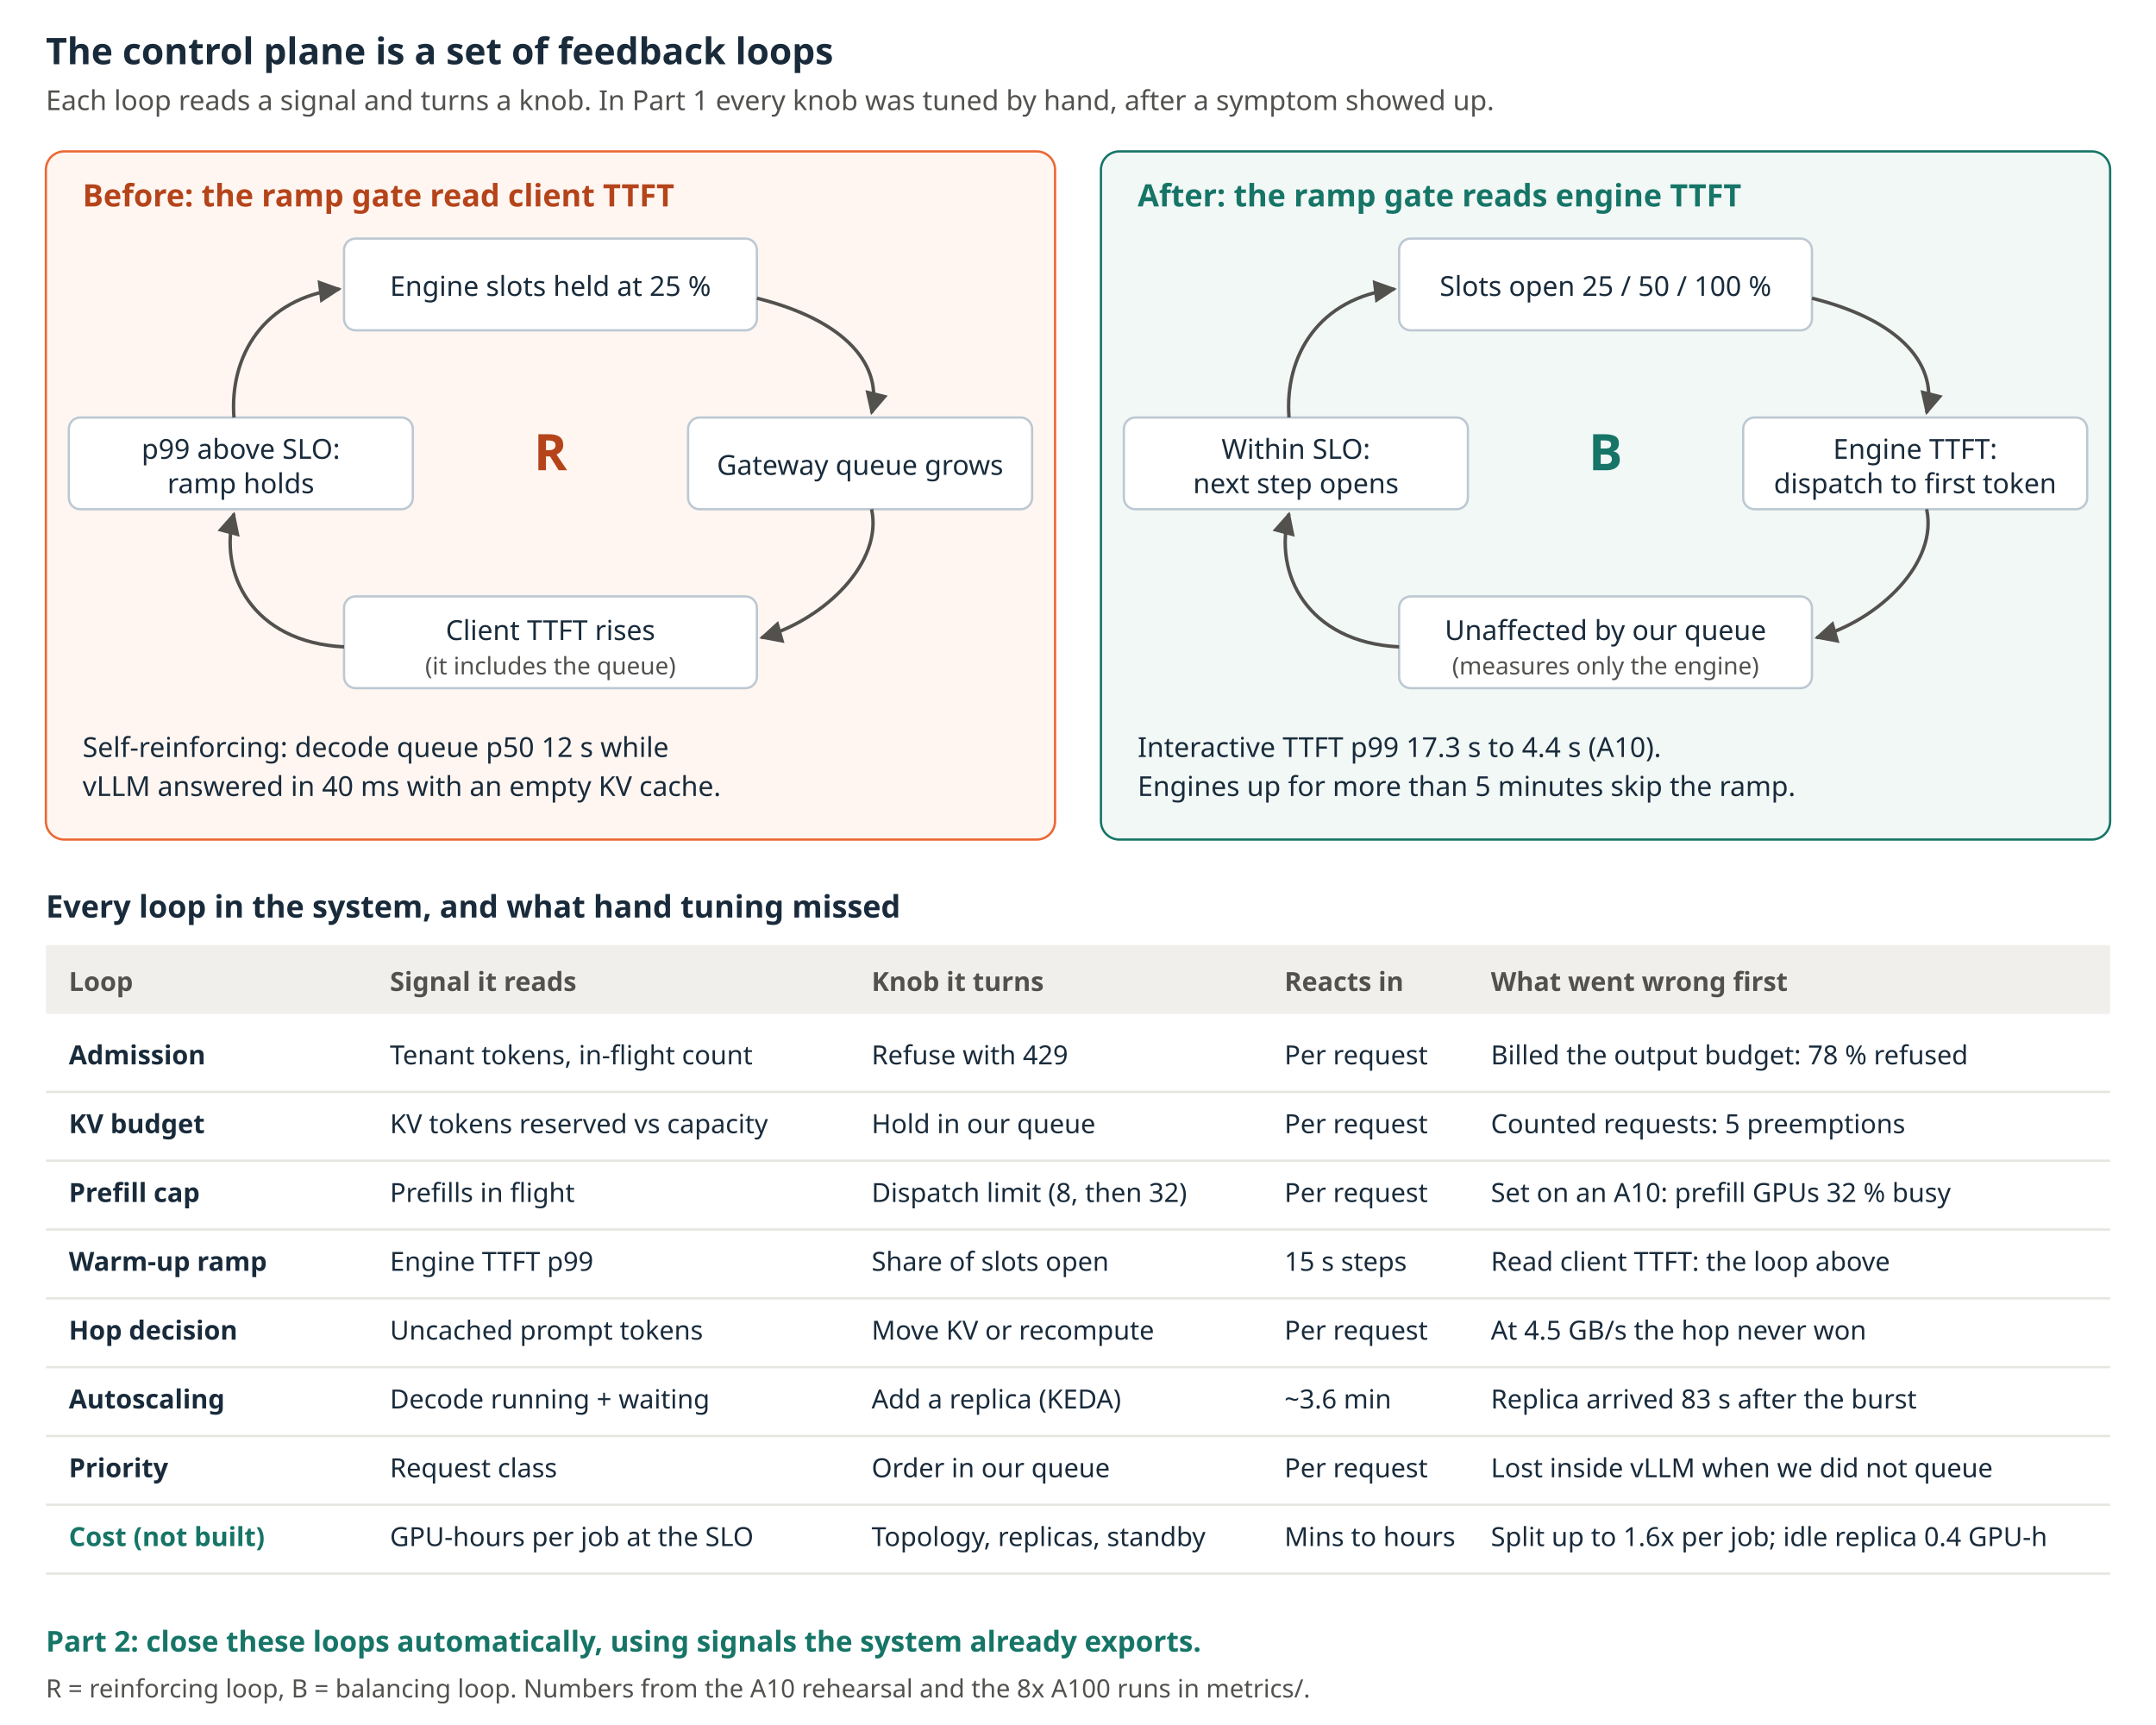
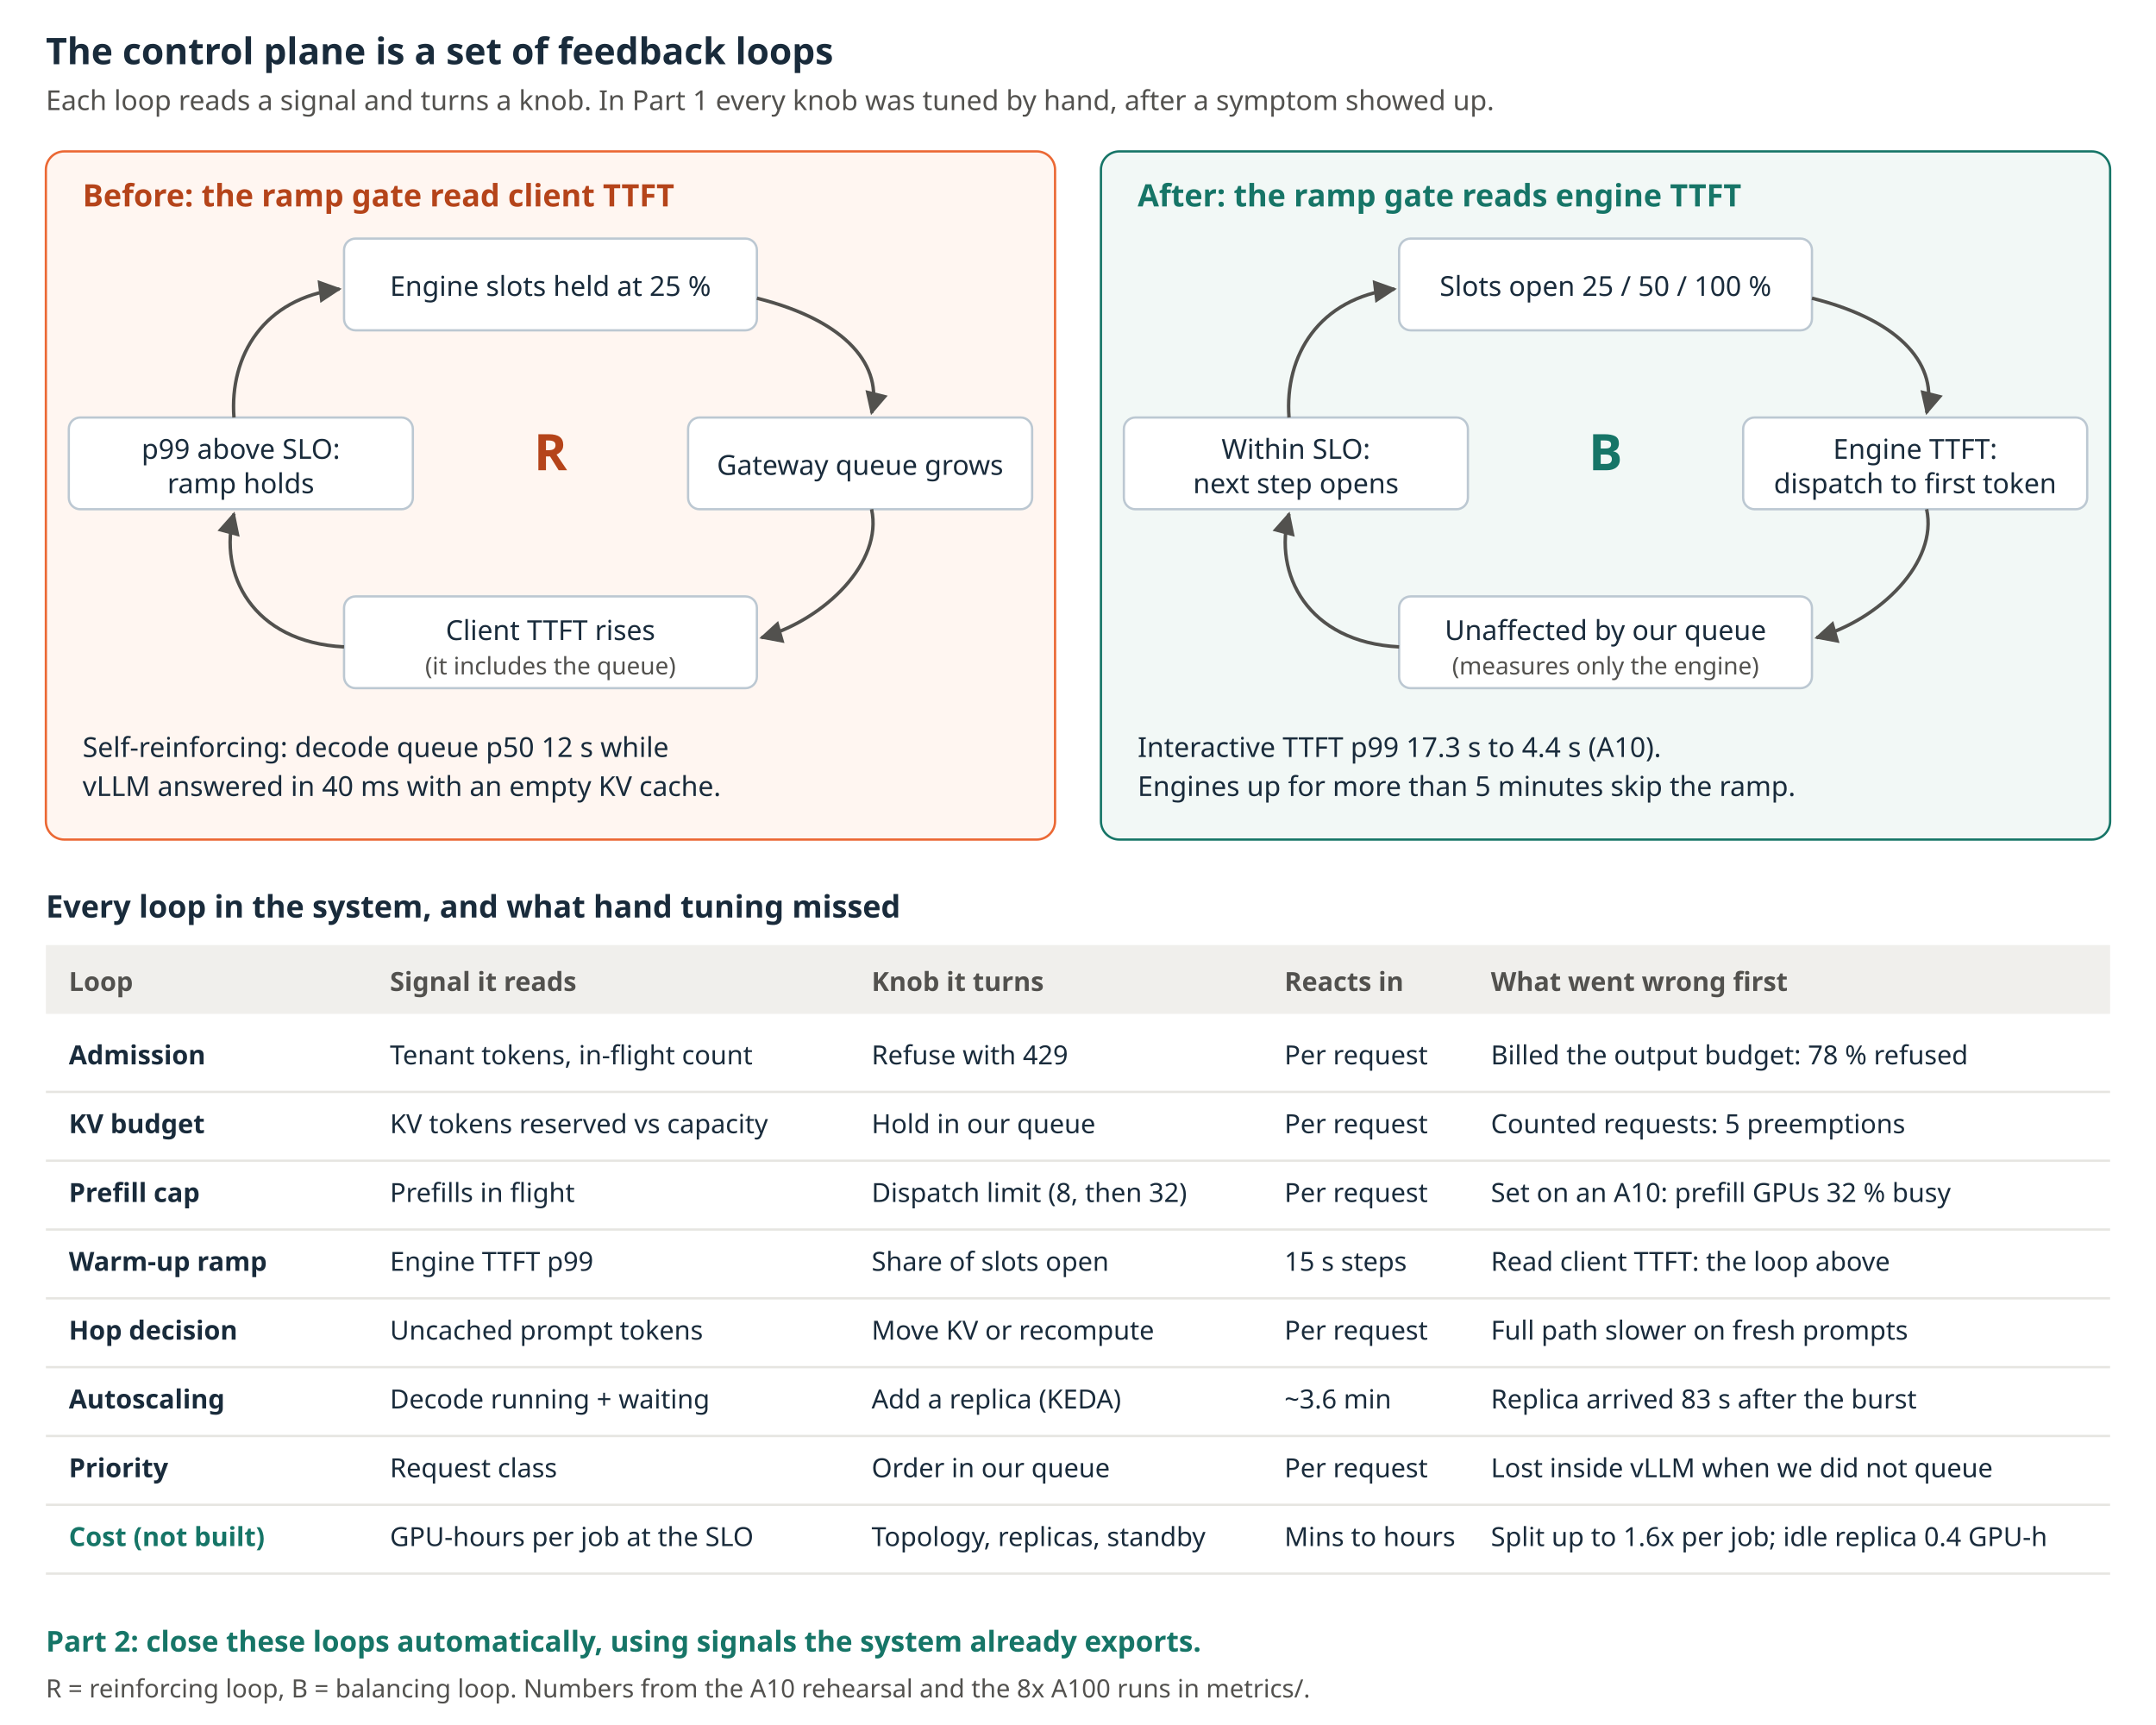
<svg xmlns="http://www.w3.org/2000/svg" width="940" viewBox="0 0 940 752" height="752">
  <rect id="bg" width="100%" height="100%" fill="#ffffff" />
  <defs>
    <marker id="m" viewBox="0 0 10 10" refX="9" refY="5" markerUnits="userSpaceOnUse" markerWidth="10" markerHeight="10" orient="auto">
      <path d="M 0 0 L 10 5 L 0 10 z" fill="#52514e" />
    </marker>
  </defs>
  <g font-family="sans-serif" fill="#192b3b">
    <text x="20" y="28" font-size="16" font-weight="600">The control plane is a set of feedback loops</text>
    <text x="20" y="48" font-size="12" fill="#52514e">Each loop reads a signal and turns a knob. In Part 1 every knob was tuned by hand, after a symptom showed up.</text>
    <rect x="20" y="66" width="440" height="300" rx="8" fill="#fff6f1" stroke="#eb6834" />
    <text x="36" y="90" font-size="13.5" font-weight="600" fill="#b5441a">Before: the ramp gate read client TTFT</text>
    <rect x="150" y="104" width="180" height="40" rx="5" fill="#ffffff" stroke="#bcc8d2" />
    <text x="240" y="129" text-anchor="middle" font-size="12">Engine slots held at 25 %</text>
    <rect x="300" y="182" width="150" height="40" rx="5" fill="#ffffff" stroke="#bcc8d2" />
    <text x="375" y="207" text-anchor="middle" font-size="12">Gateway queue grows</text>
    <rect x="150" y="260" width="180" height="40" rx="5" fill="#ffffff" stroke="#bcc8d2" />
    <text x="240" y="279" text-anchor="middle" font-size="12">Client TTFT rises</text>
    <text x="240" y="294" text-anchor="middle" font-size="10.5" fill="#52514e">(it includes the queue)</text>
    <rect x="30" y="182" width="150" height="40" rx="5" fill="#ffffff" stroke="#bcc8d2" />
    <text x="105" y="200" text-anchor="middle" font-size="12">p99 above SLO:</text>
    <text x="105" y="215" text-anchor="middle" font-size="12">ramp holds</text>
    <path d="M 330 130 C 370 140, 385 160, 380 180" stroke="#52514e" stroke-width="1.5" fill="none" marker-end="url(#m)" />
    <path d="M 380 222 C 385 245, 360 270, 332 278" stroke="#52514e" stroke-width="1.5" fill="none" marker-end="url(#m)" />
    <path d="M 150 282 C 110 280, 95 250, 102 224" stroke="#52514e" stroke-width="1.5" fill="none" marker-end="url(#m)" />
    <path d="M 102 182 C 100 155, 115 130, 148 126" stroke="#52514e" stroke-width="1.5" fill="none" marker-end="url(#m)" />
    <text x="240" y="205" text-anchor="middle" font-size="22" font-weight="700" fill="#b5441a">R</text>
    <text x="36" y="330" font-size="12">Self-reinforcing: decode queue p50 12 s while</text>
    <text x="36" y="347" font-size="12">vLLM answered in 40 ms with an empty KV cache.</text>
    <rect x="480" y="66" width="440" height="300" rx="8" fill="#f2f8f6" stroke="#167567" />
    <text x="496" y="90" font-size="13.5" font-weight="600" fill="#167567">After: the ramp gate reads engine TTFT</text>
    <rect x="610" y="104" width="180" height="40" rx="5" fill="#ffffff" stroke="#bcc8d2" />
    <text x="700" y="129" text-anchor="middle" font-size="12">Slots open 25 / 50 / 100 %</text>
    <rect x="760" y="182" width="150" height="40" rx="5" fill="#ffffff" stroke="#bcc8d2" />
    <text x="835" y="200" text-anchor="middle" font-size="12">Engine TTFT:</text>
    <text x="835" y="215" text-anchor="middle" font-size="12">dispatch to first token</text>
    <rect x="610" y="260" width="180" height="40" rx="5" fill="#ffffff" stroke="#bcc8d2" />
    <text x="700" y="279" text-anchor="middle" font-size="12">Unaffected by our queue</text>
    <text x="700" y="294" text-anchor="middle" font-size="10.5" fill="#52514e">(measures only the engine)</text>
    <rect x="490" y="182" width="150" height="40" rx="5" fill="#ffffff" stroke="#bcc8d2" />
    <text x="565" y="200" text-anchor="middle" font-size="12">Within SLO:</text>
    <text x="565" y="215" text-anchor="middle" font-size="12">next step opens</text>
    <path d="M 790 130 C 830 140, 845 160, 840 180" stroke="#52514e" stroke-width="1.5" fill="none" marker-end="url(#m)" />
    <path d="M 840 222 C 845 245, 820 270, 792 278" stroke="#52514e" stroke-width="1.5" fill="none" marker-end="url(#m)" />
    <path d="M 610 282 C 570 280, 555 250, 562 224" stroke="#52514e" stroke-width="1.5" fill="none" marker-end="url(#m)" />
    <path d="M 562 182 C 560 155, 575 130, 608 126" stroke="#52514e" stroke-width="1.5" fill="none" marker-end="url(#m)" />
    <text x="700" y="205" text-anchor="middle" font-size="22" font-weight="700" fill="#167567">B</text>
    <text x="496" y="330" font-size="12">Interactive TTFT p99 17.3 s to 4.4 s (A10).</text>
    <text x="496" y="347" font-size="12">Engines up for more than 5 minutes skip the ramp.</text>
    <text x="20" y="400" font-size="13.5" font-weight="600">Every loop in the system, and what hand tuning missed</text>
    <rect x="20" y="412" width="900" height="30" fill="#f0efec" />
    <g font-size="11.5" font-weight="600" fill="#52514e">
      <text x="30" y="432">Loop</text>
      <text x="170" y="432">Signal it reads</text>
      <text x="380" y="432">Knob it turns</text>
      <text x="560" y="432">Reacts in</text>
      <text x="650" y="432">What went wrong first</text>
    </g>
    <g font-size="11.5">
      <text x="30" y="464" font-weight="600">Admission</text>
      <text x="170" y="464">Tenant tokens, in-flight count</text>
      <text x="380" y="464">Refuse with 429</text>
      <text x="560" y="464">Per request</text>
      <text x="650" y="464">Billed the output budget: 78 % refused</text>
      <text x="30" y="494" font-weight="600">KV budget</text>
      <text x="170" y="494">KV tokens reserved vs capacity</text>
      <text x="380" y="494">Hold in our queue</text>
      <text x="560" y="494">Per request</text>
      <text x="650" y="494">Counted requests: 5 preemptions</text>
      <text x="30" y="524" font-weight="600">Prefill cap</text>
      <text x="170" y="524">Prefills in flight</text>
      <text x="380" y="524">Dispatch limit (8, then 32)</text>
      <text x="560" y="524">Per request</text>
      <text x="650" y="524">Set on an A10: prefill GPUs 32 % busy</text>
      <text x="30" y="554" font-weight="600">Warm-up ramp</text>
      <text x="170" y="554">Engine TTFT p99</text>
      <text x="380" y="554">Share of slots open</text>
      <text x="560" y="554">15 s steps</text>
      <text x="650" y="554">Read client TTFT: the loop above</text>
      <text x="30" y="584" font-weight="600">Hop decision</text>
      <text x="170" y="584">Uncached prompt tokens</text>
      <text x="380" y="584">Move KV or recompute</text>
      <text x="560" y="584">Per request</text>
-       <text x="650" y="584">At 4.5 GB/s the hop never won</text>
+       <text x="650" y="584">Full path slower on fresh prompts</text>
      <text x="30" y="614" font-weight="600">Autoscaling</text>
      <text x="170" y="614">Decode running + waiting</text>
      <text x="380" y="614">Add a replica (KEDA)</text>
      <text x="560" y="614">~3.6 min</text>
      <text x="650" y="614">Replica arrived 83 s after the burst</text>
      <text x="30" y="644" font-weight="600">Priority</text>
      <text x="170" y="644">Request class</text>
      <text x="380" y="644">Order in our queue</text>
      <text x="560" y="644">Per request</text>
      <text x="650" y="644">Lost inside vLLM when we did not queue</text>
      <text x="30" y="674" font-weight="600" fill="#167567">Cost (not built)</text>
      <text x="170" y="674">GPU-hours per job at the SLO</text>
      <text x="380" y="674">Topology, replicas, standby</text>
      <text x="560" y="674">Mins to hours</text>
      <text x="650" y="674">Split up to 1.6x per job; idle replica 0.4 GPU-h</text>
    </g>
    <path d="M 20 476 H 920 M 20 506 H 920 M 20 536 H 920 M 20 566 H 920 M 20 596 H 920 M 20 626 H 920 M 20 656 H 920 M 20 686 H 920" stroke="#e6e5e1" stroke-width="1" />
    <text x="20" y="720" font-size="12.5" font-weight="600" fill="#167567">Part 2: close these loops automatically, using signals the system already exports.</text>
    <text x="20" y="740" font-size="11" fill="#52514e">R = reinforcing loop, B = balancing loop. Numbers from the A10 rehearsal and the 8x A100 runs in metrics/.</text>
  </g>
</svg>
